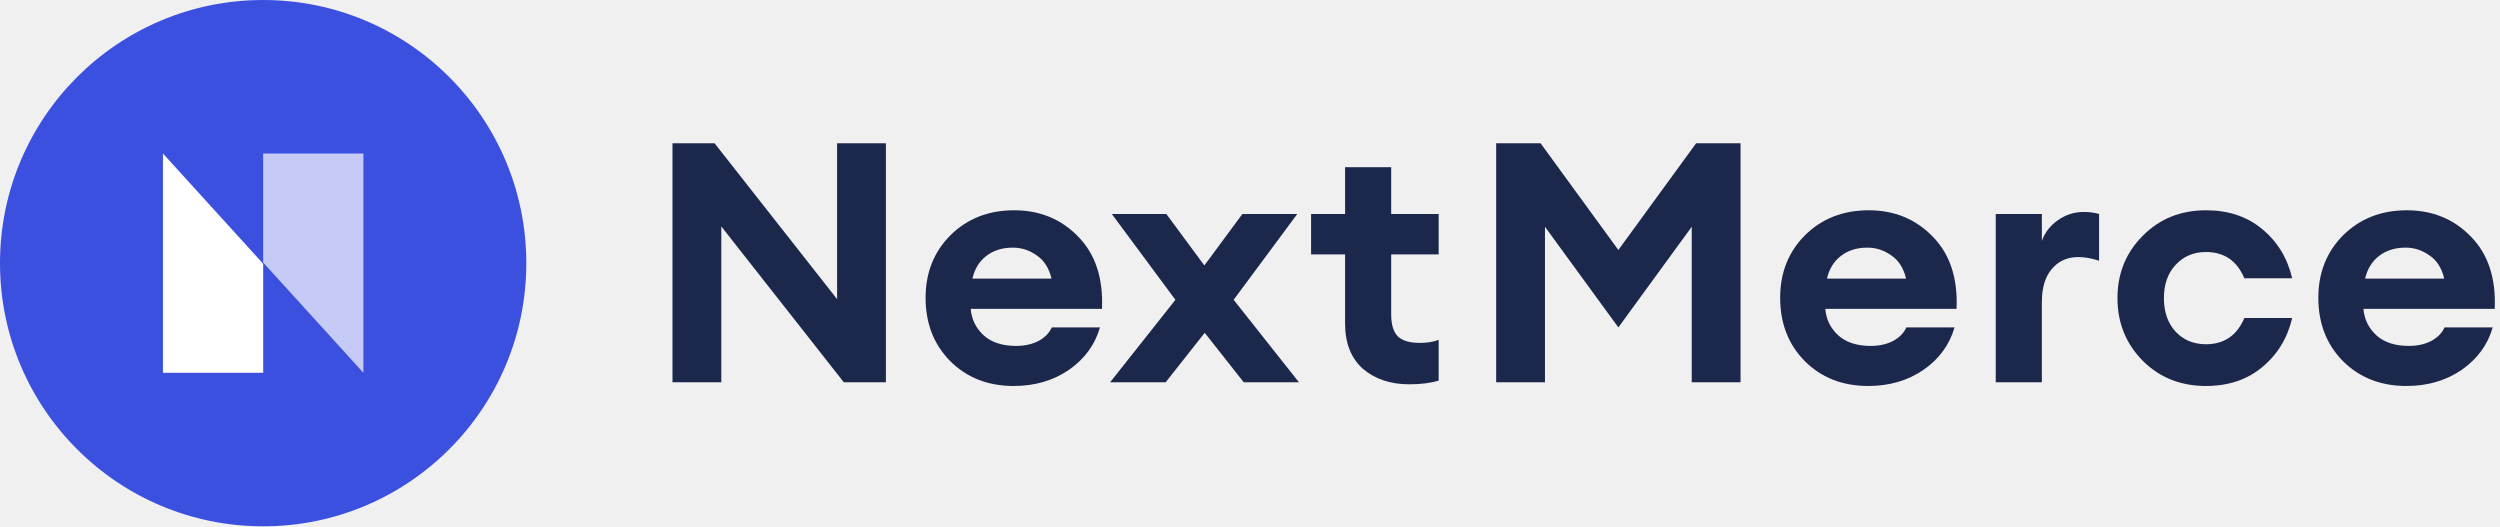
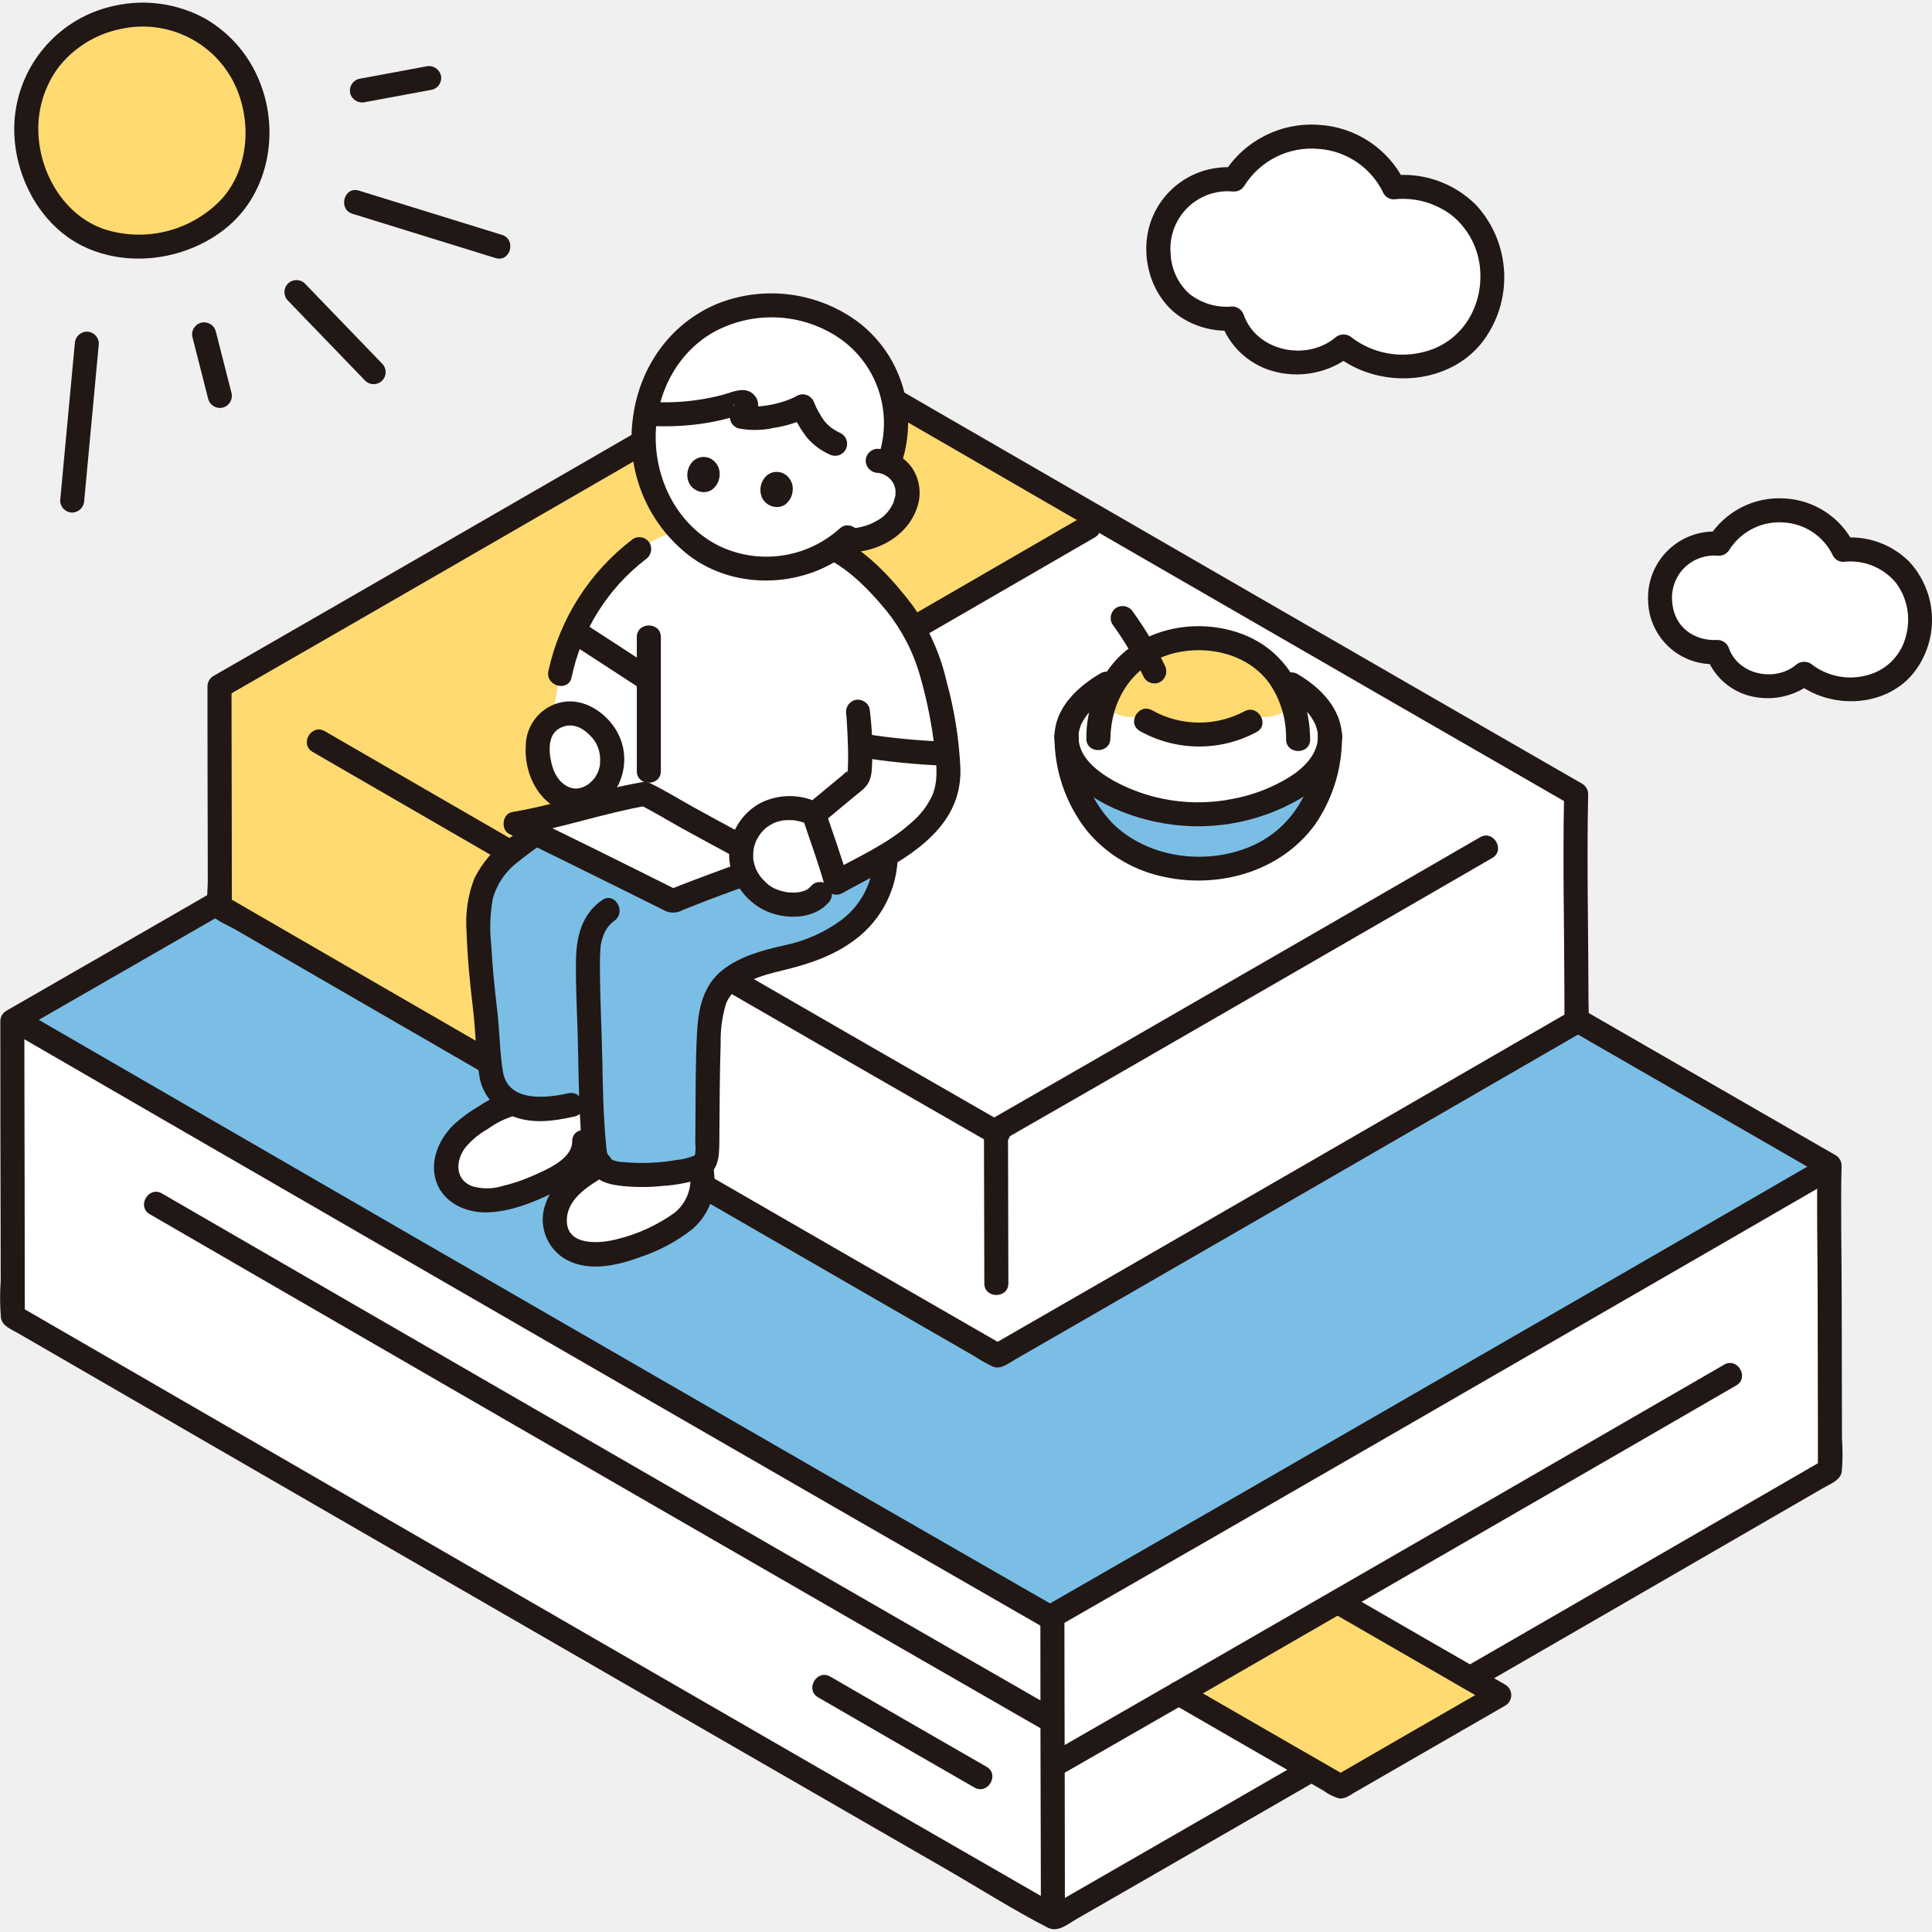
- <svg xmlns="http://www.w3.org/2000/svg" width="171" height="36" viewBox="0 0 171 36" fill="none">
-   <path d="M60.596 26.148H57.718L49.337 15.488V26.148H45.998V9.801H48.877L57.257 20.461V9.801H60.596V26.148Z" fill="#1C274C" />
-   <path d="M69.343 26.401C67.578 26.401 66.127 25.833 64.992 24.697C63.871 23.561 63.311 22.118 63.311 20.369C63.311 18.649 63.879 17.222 65.015 16.086C66.166 14.95 67.616 14.383 69.366 14.383C71.131 14.383 72.597 14.989 73.764 16.201C74.93 17.399 75.467 19.041 75.375 21.128H66.396C66.457 21.85 66.757 22.456 67.294 22.947C67.831 23.423 68.568 23.661 69.504 23.661C70.072 23.661 70.571 23.553 71.001 23.339C71.446 23.108 71.76 22.794 71.945 22.395H75.237C74.899 23.577 74.193 24.544 73.119 25.296C72.044 26.032 70.786 26.401 69.343 26.401ZM69.274 16.938C68.553 16.938 67.946 17.13 67.455 17.514C66.979 17.882 66.665 18.396 66.511 19.056H71.922C71.753 18.335 71.415 17.805 70.909 17.468C70.418 17.115 69.873 16.938 69.274 16.938Z" fill="#1C274C" />
-   <path d="M85.072 26.148L82.401 22.763L79.731 26.148H75.932L80.398 20.507L76.047 14.636H79.777L82.378 18.158L84.98 14.636H88.733L84.381 20.507L88.848 26.148H85.072Z" fill="#1C274C" />
-   <path d="M96.401 26.286C95.111 26.286 94.052 25.933 93.224 25.227C92.41 24.505 92.003 23.469 92.003 22.118V17.399H89.678V14.636H92.003V11.435H95.157V14.636H98.404V17.399H95.157V21.497C95.157 22.203 95.311 22.709 95.618 23.016C95.925 23.308 96.424 23.454 97.115 23.454C97.606 23.454 98.035 23.385 98.404 23.247V26.032C97.851 26.201 97.183 26.286 96.401 26.286Z" fill="#1C274C" />
-   <path d="M102.338 9.801H105.377L110.695 17.099L116.014 9.801H119.053V26.148H115.714V15.511L110.695 22.395L105.676 15.511V26.148H102.338V9.801Z" fill="#1C274C" />
-   <path d="M127.796 26.401C126.03 26.401 124.58 25.833 123.444 24.697C122.324 23.561 121.763 22.118 121.763 20.369C121.763 18.649 122.331 17.222 123.467 16.086C124.618 14.95 126.069 14.383 127.819 14.383C129.584 14.383 131.05 14.989 132.216 16.201C133.383 17.399 133.92 19.041 133.828 21.128H124.849C124.91 21.85 125.209 22.456 125.746 22.947C126.284 23.423 127.02 23.661 127.957 23.661C128.525 23.661 129.023 23.553 129.453 23.339C129.898 23.108 130.213 22.794 130.397 22.395H133.69C133.352 23.577 132.646 24.544 131.571 25.296C130.497 26.032 129.238 26.401 127.796 26.401ZM127.727 16.938C127.005 16.938 126.399 17.13 125.908 17.514C125.432 17.882 125.117 18.396 124.964 19.056H130.374C130.205 18.335 129.868 17.805 129.361 17.468C128.87 17.115 128.325 16.938 127.727 16.938Z" fill="#1C274C" />
-   <path d="M136.509 26.148V14.636H139.663V16.478C139.863 15.91 140.224 15.442 140.745 15.073C141.283 14.69 141.874 14.498 142.518 14.498C142.917 14.498 143.27 14.544 143.577 14.636V17.836C143.071 17.667 142.595 17.583 142.15 17.583C141.398 17.583 140.792 17.859 140.331 18.412C139.886 18.949 139.663 19.693 139.663 20.645V26.148H136.509Z" fill="#1C274C" />
-   <path d="M150.89 26.401C149.156 26.401 147.713 25.825 146.562 24.674C145.411 23.508 144.835 22.08 144.835 20.392C144.835 18.703 145.411 17.283 146.562 16.132C147.713 14.966 149.156 14.383 150.89 14.383C152.425 14.383 153.707 14.812 154.735 15.672C155.779 16.531 156.462 17.652 156.784 19.033H153.515C153.008 17.836 152.133 17.237 150.89 17.237C150.046 17.237 149.355 17.529 148.818 18.112C148.281 18.68 148.012 19.44 148.012 20.392C148.012 21.343 148.281 22.111 148.818 22.694C149.355 23.262 150.046 23.546 150.89 23.546C152.133 23.546 153.008 22.947 153.515 21.75H156.784C156.462 23.131 155.779 24.252 154.735 25.111C153.707 25.971 152.425 26.401 150.89 26.401Z" fill="#1C274C" />
-   <path d="M164.606 26.401C162.841 26.401 161.391 25.833 160.255 24.697C159.134 23.561 158.574 22.118 158.574 20.369C158.574 18.649 159.142 17.222 160.278 16.086C161.429 14.95 162.88 14.383 164.629 14.383C166.394 14.383 167.86 14.989 169.027 16.201C170.193 17.399 170.731 19.041 170.638 21.128H161.659C161.721 21.85 162.02 22.456 162.557 22.947C163.094 23.423 163.831 23.661 164.767 23.661C165.335 23.661 165.834 23.553 166.264 23.339C166.709 23.108 167.024 22.794 167.208 22.395H170.5C170.163 23.577 169.457 24.544 168.382 25.296C167.308 26.032 166.049 26.401 164.606 26.401ZM164.537 16.938C163.816 16.938 163.21 17.13 162.718 17.514C162.243 17.882 161.928 18.396 161.774 19.056H167.185C167.016 18.335 166.678 17.805 166.172 17.468C165.681 17.115 165.136 16.938 164.537 16.938Z" fill="#1C274C" />
-   <circle cx="18" cy="18" r="18" fill="#3C50E0" />
-   <path d="M11.145 10.499L18.002 18.043V25.5H11.145L11.145 10.499Z" fill="white" />
-   <path opacity="0.7" d="M24.857 25.5L18 17.957L18 10.5L24.857 10.5L24.857 25.5Z" fill="white" />
+ <svg xmlns="http://www.w3.org/2000/svg" width="800px" height="800px" viewBox="0 -0.46 321.395 321.395">
+   <defs>
+     <style>.a{fill:#ffffff;}.b{fill:#7abee6;}.c{fill:#211715;}.d{fill:#ffda71;}</style>
+   </defs>
+   <path class="a" d="M304.418,238.9c-.017-11.951-.077-36.41-.077-45.1,0,0,0-.121.006-.356-53.9-31.01-135.061-77.919-171.922-99.254-31.213,18.059-94.031,54.357-130.373,75.234,0,10.138.074,40.174.068,49.085,33.15,19.2,119.957,69.372,173.325,100.058,37.885-21.778,99.829-57.575,128.978-74.447v-.459C304.423,242.493,304.421,240.865,304.418,238.9Z" />
+   <path class="b" d="M131.706,94.6C100.37,112.73,38.567,148.441,2.445,169.193c27.372,15.853,126.347,73.071,172.227,99.385,33.5-19.2,106.859-61.578,129.669-74.783,0,0,0-.121.006-.356-53.9-31.01-135.061-77.919-171.922-99.254Z" />
+   <path class="c" d="M306.418,238.9q-.017-12.1-.046-24.2c-.014-7.08-.18-14.18-.025-21.259a2,2,0,0,0-.99-1.727q-35.7-20.539-71.365-41.138-35.376-20.419-70.736-40.866-14.913-8.622-29.822-17.25a2.022,2.022,0,0,0-2.019,0q-23.761,13.748-47.534,27.477-27.843,16.083-55.7,32.141-13.564,7.815-27.137,15.616a2.011,2.011,0,0,0-.99,1.727q0,17.325.052,34.651.008,4.278.013,8.555a38.656,38.656,0,0,0,.039,6.145c.23,1.362,1.723,1.905,2.8,2.531L5.7,222.886l6.032,3.491Q26.9,235.157,42.08,243.929q18.662,10.79,37.328,21.569,19.842,11.46,39.687,22.909,19.078,11.006,38.164,22c5.65,3.254,11.22,6.807,17.015,9.792,1.709.88,3.314-.559,4.778-1.4l4.2-2.413q4.42-2.544,8.84-5.089,19.689-11.337,39.363-22.7,19.755-11.4,39.5-22.815,16.167-9.344,32.33-18.7c1.141-.661,2.865-1.267,3.1-2.705a34.234,34.234,0,0,0,.031-5.482c0-2.574-4-2.579-4,0q0,2.607,0,5.216l.99-1.727q-22.851,13.227-45.715,26.433-27.7,16-55.409,31.978-13.923,8.025-27.854,16.036h2.019q-36.443-20.954-72.843-41.982Q67.646,254.093,31.7,233.3,17.411,225.044,3.13,216.777l.99,1.727c.008-13.314-.041-26.628-.06-39.942q-.007-4.572-.008-9.143l-.991,1.727q25.616-14.715,51.2-29.489Q81.6,125.88,108.934,110.08q12.252-7.083,24.5-14.168h-2.019q29.592,17.127,59.2,34.23,37.073,21.42,74.163,42.811,19.275,11.115,38.561,22.213l-.991-1.727c-.155,7.079.011,14.179.025,21.259q.024,12.1.046,24.2C302.422,241.472,306.422,241.477,306.418,238.9Z" />
+   <path class="c" d="M173.07,268.444q0,20.736.072,41.472.007,4.194.01,8.389c0,2.574,4,2.578,4,0,0-13.5-.05-27-.072-40.5q-.008-4.683-.01-9.366c0-2.574-4-2.578-4,0Z" />
+   <path class="c" d="M3.431,172.066q12.11,7.017,24.226,14.023,17.038,9.855,34.083,19.7,19.348,11.179,38.7,22.349,19.039,10.988,38.085,21.96,16.109,9.279,32.23,18.536l3.306,1.9c2.236,1.283,4.254-2.172,2.018-3.454q-15.582-8.934-31.146-17.9-18.829-10.842-37.647-21.7-19.458-11.228-38.91-22.465Q50.91,194.914,33.444,184.815q-12.863-7.44-25.721-14.886L5.45,168.612c-2.232-1.293-4.248,2.163-2.019,3.454Z" />
+   <path class="c" d="M175.093,283.567q-13.441-7.707-26.865-15.444-16.377-9.43-32.745-18.877Q98.6,239.505,81.724,229.755q-15.236-8.8-30.468-17.609-11.166-6.457-22.331-12.92-.992-.576-1.985-1.15c-2.232-1.293-4.248,2.162-2.019,3.454Q35.43,207.617,45.944,213.7q14.86,8.6,29.723,17.181,16.79,9.7,33.584,19.393,16.566,9.559,33.138,19.108,13.9,8.01,27.822,16l2.863,1.642c2.237,1.282,4.254-2.172,2.019-3.454Z" />
+   <path class="c" d="M164.115,293.447q-13.019-7.465-26-15c-2.232-1.293-4.248,2.162-2.019,3.453q12.987,7.522,26,15c2.237,1.283,4.254-2.172,2.019-3.454Z" />
+   <path class="d" d="M249.423,281.526c-4.618,2.652-19.594,11.3-26.406,15.225-6.573-3.775-18.231-10.493-26.936-15.517,8.226-4.732,17.274-9.942,26.426-15.225C231.441,271.167,243.172,277.938,249.423,281.526Z" />
+   <path class="c" d="M196.081,283.234h.01l-1.009-.273q12.546,7.255,25.113,14.476a8.03,8.03,0,0,0,2.556,1.278c1,.135,1.928-.612,2.756-1.09l4.73-2.726,10.752-6.2q4.72-2.724,9.443-5.442a2.019,2.019,0,0,0,0-3.454q-13.471-7.734-26.915-15.517c-2.234-1.29-4.25,2.166-2.019,3.454q13.452,7.767,26.915,15.517V279.8q-13.215,7.59-26.4,15.225h2.018q-6.6-3.792-13.2-7.6-3.7-2.13-7.4-4.264l-3.672-2.121c-1.027-.593-2.463-1.809-3.677-1.809-2.574,0-2.578,4,0,4Z" />
+   <path class="c" d="M286.81,226.561q-18.458,10.689-36.931,21.348-24.841,14.343-49.7,28.659-12.856,7.4-25.721,14.785c-2.234,1.279-.221,4.736,2.019,3.454q23.758-13.6,47.456-27.312,23.481-13.537,46.948-27.1,8.974-5.187,17.947-10.381c2.227-1.29.215-4.748-2.019-3.454Z" />
+   <path class="c" d="M175.9,270.179q26.069-14.941,52.086-29.973,28.068-16.185,56.119-32.4,10.623-6.139,21.243-12.285c2.227-1.289.215-4.747-2.019-3.454Q281.169,204.9,258.989,217.7q-29.14,16.827-58.3,33.622-13.4,7.713-26.807,15.406c-2.233,1.28-.221,4.737,2.019,3.454Z" />
+   <path class="a" d="M262.249,165.587c-.013-8.922-.058-27.181-.058-33.672,0,0,0-.09.005-.266-40.238-23.15-100.831-58.17-128.349-74.1-23.3,13.482-70.2,40.58-97.331,56.166,0,7.568.056,29.992.051,36.644,24.749,14.33,89.555,51.791,129.4,74.7,28.284-16.259,74.528-42.984,96.289-55.579v-.343C262.252,168.27,262.251,167.055,262.249,165.587Z" />
+   <path class="d" d="M132.1,58.561c-23.831,13.786-69.115,39.95-95.585,55.156,0,7.568.056,29.992.051,36.644,10.763,6.233,29.1,16.839,49.67,28.722-.015-9.132-.054-29.307-.058-36.983,41.833-24.166,77.077-44.545,96.955-56.052-19.693-11.377-37.516-21.684-49.287-28.5Z" />
+   <path class="c" d="M264.249,165.587c-.017-11.3-.3-22.637-.053-33.938a2,2,0,0,0-.991-1.727q-26.644-15.33-53.265-30.7-26.406-15.242-52.8-30.5Q146,62.271,134.856,55.824a2.022,2.022,0,0,0-2.019,0Q115.073,66.1,97.3,76.367,76.566,88.343,55.822,100.3q-10.155,5.851-20.315,11.691a2.012,2.012,0,0,0-.991,1.727q0,13.087.04,26.174.006,3.168.009,6.336c0,1.423-.307,3.282.074,4.666.407,1.478,3.19,2.51,4.45,3.24l4.6,2.664q25.283,14.63,50.579,29.237,29.014,16.757,58.045,33.482l6.622,3.812,3.049,1.754a24.646,24.646,0,0,0,3.205,1.806c1.32.511,2.554-.546,3.655-1.179l3.327-1.913,6.727-3.873q14.649-8.436,29.29-16.889,26.814-15.475,53.612-30.982c1.092-.632,2.346-1.125,2.448-2.57.091-1.285,0-2.608,0-3.9,0-2.573-4-2.578-4,0q0,1.947,0,3.9l.991-1.727q-17.022,9.852-34.054,19.689-20.719,11.972-41.45,23.923-10.391,5.988-20.785,11.967h2.019q-27.173-15.625-54.314-31.3Q85.84,176.551,59.035,161.05,48.3,154.845,37.577,148.634l.99,1.727c.006-9.911-.03-19.822-.045-29.734q0-3.454-.006-6.91l-.99,1.727q19.149-11,38.273-22.046Q96.161,81.65,116.512,69.885q9.174-5.3,18.344-10.607h-2.019q22.086,12.783,44.184,25.548,27.671,15.989,55.355,31.954,14.4,8.3,28.81,16.6l-.99-1.727c-.248,11.3.036,22.635.053,33.938C260.253,168.161,264.253,168.166,264.249,165.587Z" />
+   <path class="c" d="M163.684,187.644c0,8.464.06,16.927.061,25.391,0,2.573,4,2.578,4,0,0-8.464-.06-16.927-.061-25.391,0-2.573-4-2.578-4,0Z" />
+   <path class="c" d="M167.078,186.408q-22.767-13.054-45.486-26.189Q97.081,146.077,72.583,131.91q-9.279-5.365-18.555-10.737c-2.231-1.292-4.248,2.163-2.019,3.454q19.355,11.211,38.723,22.394,25.449,14.7,50.913,29.378,11.7,6.741,23.414,13.463c2.237,1.283,4.254-2.172,2.019-3.454Z" />
+   <path class="c" d="M166.56,189.377q16.453-9.429,32.875-18.917,17.652-10.181,35.295-20.377,6.756-3.9,13.509-7.813c2.228-1.289.216-4.747-2.018-3.453q-13.989,8.1-27.988,16.176-18.321,10.579-36.655,21.14-8.516,4.9-17.037,9.79c-2.233,1.28-.22,4.738,2.019,3.454Z" />
+   <path class="c" d="M87.3,143.76q21.956-12.682,43.907-25.371,17.827-10.3,35.652-20.615,7.624-4.41,15.247-8.823c2.227-1.289.216-4.747-2.019-3.454q-14.742,8.535-29.49,17.061-19.836,11.47-39.675,22.934Q98.1,132.9,85.285,140.306c-2.229,1.288-.217,4.745,2.018,3.454Z" />
+   <path class="c" d="M84.174,142.082c.013,11.343.061,22.686.062,34.029,0,2.574,4,2.578,4,0,0-11.343-.049-22.686-.062-34.029,0-2.573-4-2.578-4,0Z" />
+   <path class="b" d="M147.3,142.758a15.793,15.793,0,0,1-1.6,6.165c-1.986,3.9-5.818,6.569-9.853,8.269s-4.613,1.258-8.788,2.576c-3.255,1.027-6.663,2.506-8.058,5.8a19.245,19.245,0,0,0-1.031,5.231c-.3,6.748-.246,13.767-.33,20.711a2.279,2.279,0,0,1-1.57,2.19,32.139,32.139,0,0,1-14.655.781,2.925,2.925,0,0,1-1.3-.873,3.959,3.959,0,0,1-1.1-1.831c-.376-3.152-.557-6.188-.664-9.228-3.493.776-7.485,2.116-11.2,1.209-2.583-.63-5-2.6-5.4-5.229l-.328-2.171c-.577-10.62-1.153-9.283-1.73-19.9-.194-3.573-.35-7.341,1.282-10.526a17.826,17.826,0,0,1,5.664-5.909,69.03,69.03,0,0,1,14.464-8.107S140.619,141.394,147.3,142.758Z" />
+   <path class="a" d="M139.221,146.317c2.3-1.288,5.263-2.738,8.123-4.452,4.746-2.84,9.258-6.429,10.191-11.246a20.126,20.126,0,0,0-.03-6.288c-.913-7.372-2.657-16.782-7.251-22.847-2.8-3.711-7.22-8.5-11.53-10.708,0,0-7.477-3.62-14.741-4.094-11.662-.76-17.63,4.211-17.63,4.211a35.256,35.256,0,0,0-13.2,20.8l-2.036,11.716-.735,4.229Z" />
+   <path class="a" d="M92.472,204.028a7.359,7.359,0,0,1,1.429-6.02,18.158,18.158,0,0,1,5.436-4.375c2.1,1.644,10.632,1.962,16.738.07a2.155,2.155,0,0,0,.583-.281c.075.712.123,1.153.123,1.153.635,5.8-2.878,8.132-5.108,9.459a33.619,33.619,0,0,1-8.5,3.578,13.9,13.9,0,0,1-5.547.544A6.453,6.453,0,0,1,93,205.306,4.975,4.975,0,0,1,92.472,204.028Z" />
+   <path class="a" d="M74.609,191.461a8.013,8.013,0,0,1,1.143-2.133,19.283,19.283,0,0,1,5.892-4.614,9.923,9.923,0,0,1,3.808-1.581,8.118,8.118,0,0,0,1.708.628c3.715.907,7.706-.432,11.2-1.208.075,2.19.191,4.379.39,6.61l-1.569.259c.117,2.5-2.1,4.451-4.251,5.73a32.523,32.523,0,0,1-8.219,3.459,13.348,13.348,0,0,1-5.363.52,6.2,6.2,0,0,1-4.469-2.752A5.834,5.834,0,0,1,74.609,191.461Z" />
+   <path class="c" d="M114.781,194.575a7.173,7.173,0,0,1-2.6,6.744,27.787,27.787,0,0,1-9.546,4.365c-2.774.734-8.287,1.217-8.341-3.036-.048-3.8,3.874-6,6.706-7.677,2.215-1.308.2-4.767-2.019-3.453-3.347,1.978-6.708,4.194-8.125,8a7.646,7.646,0,0,0,3.415,9.613c3.843,2.013,8.374.934,12.235-.467a28.608,28.608,0,0,0,8.717-4.684,10.7,10.7,0,0,0,3.557-9.4,2.054,2.054,0,0,0-2-2,2.014,2.014,0,0,0-2,2Z" />
+   <path class="c" d="M84.654,181.242a16.03,16.03,0,0,0-4.947,2.3,23.828,23.828,0,0,0-4.18,3.047c-2.462,2.346-4.081,6.009-2.991,9.4,1.152,3.586,4.914,5.327,8.474,5.234,3.839-.1,7.774-1.632,11.153-3.361,3.325-1.7,7.049-4.282,7.021-8.44-.017-2.573-4.017-2.578-4,0,.02,2.939-4.316,4.71-6.5,5.691a29.355,29.355,0,0,1-4.9,1.674,8.873,8.873,0,0,1-5.219.092c-2.89-1.084-2.818-4.228-1.172-6.419a13.333,13.333,0,0,1,3.723-3.089,14.635,14.635,0,0,1,4.607-2.272c2.521-.513,1.454-4.37-1.063-3.857Z" />
+   <path class="c" d="M100.579,129.989a70.434,70.434,0,0,0-15.936,9.055A17.465,17.465,0,0,0,78.9,145.7a20.213,20.213,0,0,0-1.288,8.816c.145,4.315.56,8.6,1.078,12.882.468,3.871.445,7.814,1.14,11.65a8.57,8.57,0,0,0,5.238,6.095c3.36,1.444,7.061.907,10.516.126,2.51-.567,1.448-4.425-1.063-3.857-3.733.844-10.033,1.5-10.863-3.615-.547-3.376-.543-6.857-.955-10.287-.432-3.6-.786-7.185-.987-10.8a26.637,26.637,0,0,1,.258-7.65,11.423,11.423,0,0,1,4.123-6.085,59.884,59.884,0,0,1,15.547-9.123,2.067,2.067,0,0,0,1.4-2.461,2.012,2.012,0,0,0-2.46-1.4Z" />
+   <path class="c" d="M100.164,149.275c-3.427,2.382-4.287,6.117-4.349,10.043-.063,3.982.149,7.963.273,11.942.163,5.22.14,10.447.49,15.659.162,2.415-.015,5.366,1.518,7.367,1.471,1.92,3.274,2.323,5.555,2.563a32.691,32.691,0,0,0,6.583-.023,25.468,25.468,0,0,0,6.682-1.313c2.61-1.017,2.724-3.519,2.748-5.939.026-2.75.036-5.5.063-8.248.026-2.719.067-5.439.157-8.157a21.132,21.132,0,0,1,.869-6.581c1.335-3.616,6.074-4.806,9.41-5.611,4.326-1.044,8.49-2.4,12.092-5.128a17.661,17.661,0,0,0,7.089-13.984c.1-2.575-3.9-2.57-4,0a13.521,13.521,0,0,1-5.209,10.6,24.277,24.277,0,0,1-9.661,4.338c-3.565.792-7.351,1.8-10.27,4.1-3.241,2.55-4.041,6.447-4.248,10.373-.263,4.957-.232,9.935-.266,14.9q-.012,1.821-.029,3.641a6.473,6.473,0,0,1-.019,1.7c-.113.321-.066.2-.277.316a10.29,10.29,0,0,1-2.864.679,29.023,29.023,0,0,1-3.068.386,32,32,0,0,1-5.782-.046,4.833,4.833,0,0,1-1.833-.38c-.931-.554-.906-1.627-1-2.559-.458-4.709-.531-9.44-.625-14.167-.09-4.49-.319-8.977-.379-13.468-.022-1.691-.05-3.4.08-5.083.011-.14.022-.28.036-.42.041-.4-.026.122.011-.066a9.215,9.215,0,0,1,.433-1.563,5.21,5.21,0,0,1,1.805-2.414c2.1-1.46.1-4.929-2.019-3.454Z" />
+   <path class="c" d="M105.344,89.166a37.579,37.579,0,0,0-14.117,21.991c-.535,2.511,3.32,3.584,3.857,1.063a33.437,33.437,0,0,1,12.279-19.6,2.065,2.065,0,0,0,.717-2.736,2.013,2.013,0,0,0-2.736-.718Z" />
+   <path class="a" d="M93.073,131.912c-2.224-1.387-3.149-3.73-3.512-6.217-.407-2.788.07-6.337,4.127-7.351a5.776,5.776,0,0,1,4.225.789,7.917,7.917,0,0,1,3.891,7.682c-.274,3.306-3.391,6.336-6.673,5.857A5.3,5.3,0,0,1,93.073,131.912Z" />
+   <path class="c" d="M94.082,130.185a4.789,4.789,0,0,1-1.2-1.091c.179.224-.08-.121-.118-.176q-.142-.216-.27-.439c-.068-.12-.133-.241-.195-.364,0,0-.247-.563-.135-.281a10.884,10.884,0,0,1-.527-1.825c-.036-.175-.068-.35-.1-.527-.023-.136-.076-.619-.018-.083-.027-.253-.053-.5-.066-.759a11.088,11.088,0,0,1,.031-1.4c.028-.374,0,0-.01.067.026-.127.046-.256.075-.383.062-.281.152-.548.241-.821-.145.45.086-.167.161-.3s.481-.637.185-.309a7.33,7.33,0,0,1,.518-.525c.232-.209-.39.224.072-.053.155-.092.3-.193.464-.278.111-.06.224-.118.339-.167-.287.124.028,0,.076-.019a8.126,8.126,0,0,1,.907-.24c-.447.076.185.012.35.015s.33.012.494.03c.141.014.135.014-.017,0,.106.018.211.041.314.067a4.093,4.093,0,0,1,1.6.774c.023.016.3.226.1.065.108.083.212.173.315.262a8.939,8.939,0,0,1,.78.765,5.348,5.348,0,0,1,1.266,2.531c-.007-.033.112.588.068.309s.034.362.031.326a8.924,8.924,0,0,1,.019.925c0,.178-.014.355-.029.532.007-.087.073-.34-.01.072a8.048,8.048,0,0,1-.268.979c-.2.6.086-.15-.078.179-.09.184-.187.363-.292.539a2.539,2.539,0,0,1-.474.661,6.713,6.713,0,0,1-.729.7c.216-.177-.041.027-.077.05-.168.108-.334.218-.51.314a3.428,3.428,0,0,1-1.436.41,3.112,3.112,0,0,1-1.848-.536,2,2,0,0,0-2.019,3.454c3.7,2.2,8,.706,10.326-2.693a9.511,9.511,0,0,0-.039-10.192c-1.981-3.046-5.7-5.311-9.4-4.283a7.482,7.482,0,0,0-5.485,7.081c-.247,3.835,1.314,7.961,4.6,10.087a2,2,0,1,0,2.019-3.454Z" />
+   <path class="c" d="M105.936,105.522v22.294c0,2.574,4,2.578,4,0V105.522c0-2.573-4-2.578-4,0Z" />
+   <path class="a" d="M107.241,131.608c-6.151,1.042-12.429,3.442-21.5,4.947,5.591,2.695,16.106,7.872,26.161,12.9,8.737-3.557,11.224-4.177,16.692-6.274C119.446,138.462,107.259,131.6,107.241,131.608Z" />
+   <path class="c" d="M106.71,129.679c-7.252,1.256-14.23,3.722-21.5,4.948-1.664.28-1.971,2.935-.477,3.655,5.911,2.852,11.8,5.759,17.674,8.676q2.647,1.313,5.291,2.631c.924.461,1.843.932,2.771,1.384a3.16,3.16,0,0,0,3.079-.037q4.138-1.668,8.332-3.189c2.418-.87,4.845-1.716,7.246-2.634,1.479-.566,2.138-2.8.478-3.656-4.738-2.449-9.427-4.991-14.1-7.56-2.408-1.324-4.776-2.823-7.252-4.016-2.309-1.113-4.34,2.335-2.019,3.454,2.476,1.193,4.844,2.692,7.253,4.016,4.673,2.569,9.362,5.111,14.1,7.56l.478-3.655c-5.555,2.124-11.178,4.033-16.691,6.274l1.541.2c-8.7-4.35-17.4-8.678-26.161-12.9l-.478,3.656c7.27-1.226,14.247-3.691,21.5-4.948a2.016,2.016,0,0,0,1.4-2.46A2.046,2.046,0,0,0,106.71,129.679Z" />
+   <path class="a" d="M123.346,140.87c.59-4.779,5.592-8.765,12.015-6,.97,2.982,2.655,7.49,3.691,11.258-1.412,1.142-2.633,2.134-2.633,2.134-2.066,2.494-6.63,2.045-9.112.535A8.247,8.247,0,0,1,123.346,140.87Z" />
+   <path class="c" d="M134.669,132.487a10.875,10.875,0,0,0-8.109.606,9.931,9.931,0,0,0-4.665,5.356c-1.98,5.2,1.152,11.056,6.246,12.922,3.117,1.141,7.38.975,9.692-1.7a2.05,2.05,0,0,0,0-2.829,2.018,2.018,0,0,0-2.828,0c-.1.111-.2.212-.3.321-.066.074-.369.316-.058.08a5.244,5.244,0,0,1-.665.405c-.1.053-.449.166-.085.043-.113.038-.223.078-.337.112a6.626,6.626,0,0,1-.88.2c.4-.063,0,0-.107,0-.155.006-.309.019-.464.021-.281.005-.56-.014-.84-.026-.1,0-.51-.051-.12,0-.123-.016-.246-.038-.368-.061a9.5,9.5,0,0,1-.984-.233c-.257-.075-.509-.164-.76-.256.386.142-.264-.128-.372-.186a6.581,6.581,0,0,1-.663-.416c-.487-.338.161.14-.106-.082-.138-.114-.274-.23-.406-.35q-.288-.263-.555-.546c-.076-.082-.151-.165-.225-.25,0,0-.343-.419-.156-.179s-.129-.184-.131-.187c-.06-.087-.119-.175-.175-.264a7.953,7.953,0,0,1-.419-.741c-.056-.112-.109-.227-.161-.342.027.061.144.4.032.063-.076-.233-.16-.461-.224-.7-.05-.187-.09-.375-.129-.564-.007-.036-.075-.5-.031-.157.043.331-.01-.163-.014-.228a10.558,10.558,0,0,1,.027-1.331c-.026.449-.011.068.033-.155a8.044,8.044,0,0,1,.2-.805c.055-.176.124-.346.182-.521.14-.425-.164.268-.012.033.06-.094.1-.211.151-.311q.142-.276.306-.541c.071-.115.549-.764.2-.332a8.389,8.389,0,0,1,.849-.919c.076-.069.556-.463.334-.294-.261.2.115-.077.139-.093.119-.077.236-.157.358-.23.2-.124.414-.239.628-.343.025-.012.46-.2.158-.077-.285.118.182-.063.24-.082a7.626,7.626,0,0,1,.788-.226c.176-.041.871-.13.375-.084a12.728,12.728,0,0,1,1.779-.018c.086,0,.392.047-.023-.011.174.024.347.055.519.089.359.071.712.165,1.063.27a2,2,0,1,0,1.063-3.857Z" />
+   <path class="c" d="M140.793,118.459c-.076-.534-.03-.233,0,.079.022.262.043.523.062.785.053.749.093,1.5.128,2.249.075,1.641.13,3.289.091,4.932-.007.321-.017.643-.039.964-.012.187-.024.9-.022.364,0,.529-.181,0,.074-.043-.281.052-.819.627-1.112.863-2.011,1.624-3.965,3.316-5.98,4.934a1.945,1.945,0,0,0-.514,1.946c1.249,3.789,2.662,7.525,3.716,11.376a2.023,2.023,0,0,0,2.938,1.2c8.293-4.639,19.882-9.366,19.636-20.62a65.372,65.372,0,0,0-2.318-14.635,35.353,35.353,0,0,0-5.68-12.653c-3.28-4.3-7.191-8.592-12.034-11.146-2.276-1.2-4.3,2.251-2.019,3.454,3.864,2.038,7.016,5.321,9.762,8.665a30.465,30.465,0,0,1,5.578,10.824,74.983,74.983,0,0,1,2.479,12.581c.286,2.381.512,4.948-.422,7.222a13.139,13.139,0,0,1-3.494,4.572c-3.931,3.564-8.923,5.718-13.507,8.282l2.938,1.2c-1.054-3.852-2.467-7.588-3.716-11.377l-.515,1.946c2.155-1.73,4.238-3.549,6.4-5.27,1.5-1.191,1.765-2.354,1.838-4.189a53.6,53.6,0,0,0-.406-9.56,2.013,2.013,0,0,0-2.46-1.4,2.054,2.054,0,0,0-1.4,2.461Z" />
+   <path class="a" d="M107.092,71.362A23.034,23.034,0,0,0,112.577,87.4,19.877,19.877,0,0,0,140.5,89.425a11.488,11.488,0,0,0,7.635-2.39,7.284,7.284,0,0,0,2.771-6.5,5.294,5.294,0,0,0-3.085-3.895,18.98,18.98,0,0,0-6.568-22.174c-8.9-6.321-21.474-5.451-28.785,2.866A22.461,22.461,0,0,0,107.092,71.362Z" />
+   <path class="a" d="M109.989,60.831a22.736,22.736,0,0,0-2.6,7.5,38.071,38.071,0,0,0,15.638-1.885,1.087,1.087,0,0,1,.861.074c.631.355-.131,1.733-.487,2.363,2.24.631,7.725-.4,10.149-1.732,1.348,3.276,2.723,4.983,5.365,6.22L146.01,76.2a5.059,5.059,0,0,1,1.813.445,18.994,18.994,0,0,0-6.574-22.177c-8.9-6.321-21.474-5.451-28.785,2.866A20.56,20.56,0,0,0,109.989,60.831Z" />
+   <path class="c" d="M150.058,76.325a21.143,21.143,0,0,0-7.006-22.991,24.253,24.253,0,0,0-23.614-3.308c-8.2,3.365-13.342,11.021-14.234,19.729a24.632,24.632,0,0,0,10.012,22.638c8.186,5.716,20.023,4.71,27.263-2.075,1.883-1.764-.95-4.588-2.828-2.828a18.21,18.21,0,0,1-20.042,2.862c-6.732-3.362-10.491-10.586-10.532-17.961-.039-7.089,3.334-13.988,9.583-17.57a20.1,20.1,0,0,1,19.62.129A17.181,17.181,0,0,1,146.2,75.261c-.792,2.456,3.069,3.508,3.857,1.064Z" />
+   <path class="c" d="M146.01,78.2c.471.033-.219-.087.2.022.178.047.358.084.534.141.1.033.51.228.207.073.165.084.329.17.486.267.072.045.464.329.2.117a5.192,5.192,0,0,1,.412.373,4.848,4.848,0,0,1,.372.413c-.234-.3.072.134.113.2a4.82,4.82,0,0,1,.261.492c-.16-.356.034.139.057.22a4.123,4.123,0,0,1,.123.55c-.057-.395-.006.159,0,.242,0,.2-.009.39-.02.585-.024.447.068-.152-.042.247-.089.326-.263.956-.321,1.091a6.862,6.862,0,0,1-1.064,1.637,5.874,5.874,0,0,1-1.734,1.338,7.976,7.976,0,0,1-2.148.885,11.555,11.555,0,0,1-1.275.283q-.213.033,0,0c-.106.012-.212.023-.318.031-.245.021-.489.032-.735.038a2,2,0,0,0,0,4c4.771-.117,9.592-2.7,11.213-7.38a7.458,7.458,0,0,0-.689-6.514A7.567,7.567,0,0,0,146.01,74.2a2.01,2.01,0,0,0-2,2,2.049,2.049,0,0,0,2,2Z" />
+   <path class="c" d="M119.708,78.637a3.162,3.162,0,0,1-1.29,2.382,2.459,2.459,0,0,1-1.811.343,2.76,2.76,0,0,1-1.993-1.5,3.228,3.228,0,0,1,.8-3.714,2.555,2.555,0,0,1,3.474.191A2.845,2.845,0,0,1,119.708,78.637Z" />
+   <path class="c" d="M131.867,81.121a3.172,3.172,0,0,1-1.29,2.382,2.464,2.464,0,0,1-1.812.342,2.756,2.756,0,0,1-1.992-1.5,3.228,3.228,0,0,1,.8-3.714,2.554,2.554,0,0,1,3.473.191A2.85,2.85,0,0,1,131.867,81.121Z" />
+   <path class="c" d="M131.625,67.684a17.412,17.412,0,0,0,2.686,4.728,10.642,10.642,0,0,0,3.6,2.688,2.156,2.156,0,0,0,1.541.2,2,2,0,0,0,.478-3.655,10.46,10.46,0,0,1-1.915-1.148l.4.313a8.786,8.786,0,0,1-1.543-1.558l.312.4a15.01,15.01,0,0,1-1.787-3.229l.2.478c-.04-.095-.08-.19-.119-.285a2.2,2.2,0,0,0-.919-1.195,2,2,0,0,0-2.737.717,1.929,1.929,0,0,0-.2,1.541Z" />
+   <path class="c" d="M132.544,65.426c-2.283,1.2-6.187,2.135-8.608,1.53l1.195,2.938c.77-1.376,1.61-3.289.324-4.65-1.486-1.572-3.6-.465-5.3,0a37.754,37.754,0,0,1-12.112,1.136c-2.572-.142-2.564,3.858,0,4a43.455,43.455,0,0,0,8.119-.279c1.268-.168,2.527-.384,3.773-.675q.969-.227,1.923-.505.535-.156,1.064-.329c.142-.045.284-.092.425-.141q.42-.145.01,0l-.882-.514.149.135-.514-.883c-.2-.478.174-.436-.053-.035-.134.236-.249.484-.382.721a2.022,2.022,0,0,0,1.195,2.938,14.522,14.522,0,0,0,5.9-.1,19.353,19.353,0,0,0,5.794-1.833c2.278-1.2.259-4.655-2.019-3.454Z" />
+   <path class="c" d="M142.875,125.491A118.442,118.442,0,0,0,156.9,126.9a2,2,0,0,0,0-4,110.619,110.619,0,0,1-12.963-1.262,2.063,2.063,0,0,0-2.46,1.4,2.016,2.016,0,0,0,1.4,2.46Z" />
+   <path class="c" d="M94.579,106.311l11.58,7.527a2.014,2.014,0,0,0,2.736-.717,2.045,2.045,0,0,0-.717-2.737L96.6,102.857a2.016,2.016,0,0,0-2.737.717,2.046,2.046,0,0,0,.718,2.737Z" />
+   <path class="a" d="M204.272,29.351c.348,0,.686.023,1.023.05a15.282,15.282,0,0,1,26.589,1.3c.487-.044.982-.072,1.488-.072A14.59,14.59,0,0,1,248.25,45.42c0,8.921-6.211,15.064-14.879,15.064a15.035,15.035,0,0,1-9.871-3.339,11.646,11.646,0,0,1-7.662,2.668c-5.374,0-9.306-2.849-10.845-7.29-.24.013-.476.033-.721.033-7,0-11.566-4.821-11.566-11.71A11.332,11.332,0,0,1,204.272,29.351Z" />
+   <path class="a" d="M285.161,89.948c.271,0,.534.018.8.039A11.9,11.9,0,0,1,306.665,91c.38-.034.765-.056,1.159-.056a11.363,11.363,0,0,1,11.588,11.517c0,6.948-4.838,11.732-11.589,11.732a11.71,11.71,0,0,1-7.687-2.6,9.071,9.071,0,0,1-5.968,2.078c-4.185,0-7.247-2.22-8.446-5.678-.187.01-.371.025-.562.025-5.449,0-9.007-3.754-9.007-9.12A8.825,8.825,0,0,1,285.161,89.948Z" />
+   <path class="d" d="M19.568,2.428a18.8,18.8,0,0,1,22.737,14.61c2.41,11.238-3.756,20.655-14.675,23C16.291,42.465,7.211,36.241,4.817,25.075A18.781,18.781,0,0,1,19.568,2.428Z" />
+   <path class="c" d="M20.1,4.357a16.974,16.974,0,0,1,18.511,8.372c3.325,6.09,3.063,14.46-1.615,19.794A18.9,18.9,0,0,1,17.449,37.7c-6.609-2.2-10.7-9.024-11.05-15.78A17.106,17.106,0,0,1,9.684,10.8,17.513,17.513,0,0,1,20.1,4.357C22.611,3.8,21.548-.061,19.037.5A21.028,21.028,0,0,0,2.469,18.967C1.639,27.346,6,36.608,13.673,40.429c7.783,3.877,17.884,2.286,24.409-3.35,6.608-5.707,8.334-15.481,5.291-23.487A21.169,21.169,0,0,0,34.194,2.667,21.584,21.584,0,0,0,19.037.5C16.517,1.017,17.583,4.874,20.1,4.357Z" />
+   <path class="c" d="M38.5,64.87q-1.306-5.12-2.612-10.24a2,2,0,0,0-3.857,1.063q1.305,5.121,2.612,10.241A2,2,0,0,0,38.5,64.87Z" />
+   <path class="c" d="M12.442,56.709q-1.226,13.047-2.431,26.1a2.015,2.015,0,0,0,2,2,2.043,2.043,0,0,0,2-2q1.215-13.049,2.431-26.1a2.015,2.015,0,0,0-2-2,2.043,2.043,0,0,0-2,2Z" />
+   <path class="c" d="M70.865,10.592,59.679,12.667a2.01,2.01,0,0,0-1.4,2.46,2.052,2.052,0,0,0,2.46,1.4l11.186-2.075a2.011,2.011,0,0,0,1.4-2.461,2.053,2.053,0,0,0-2.46-1.4Z" />
+   <path class="c" d="M83.5,38.612q-11.9-3.678-23.8-7.364c-2.465-.762-3.519,3.1-1.063,3.857q11.9,3.675,23.8,7.364c2.465.762,3.519-3.1,1.063-3.857Z" />
+   <path class="c" d="M63.569,60.033q-6.422-6.656-12.838-13.314A2,2,0,0,0,47.9,49.547Q54.32,56.206,60.74,62.862a2,2,0,0,0,2.829-2.829Z" />
+   <path class="c" d="M204.272,31.351c.343.007.681.025,1.023.05a1.99,1.99,0,0,0,1.727-.991,13.2,13.2,0,0,1,12.372-6.1,12.942,12.942,0,0,1,10.763,7.4,1.943,1.943,0,0,0,1.727.99,13.461,13.461,0,0,1,9.658,2.681,12.831,12.831,0,0,1,4.611,8.279C247,50.193,243.326,56.52,236.8,58.1a13.977,13.977,0,0,1-11.882-2.367,2.076,2.076,0,0,0-2.828,0c-4.811,3.948-13,2.237-15.165-3.739a2.053,2.053,0,0,0-1.928-1.469,9.958,9.958,0,0,1-7.182-2.146,9.5,9.5,0,0,1-3.08-6.667,9.537,9.537,0,0,1,9.541-10.359c2.572-.035,2.579-4.035,0-4a13.533,13.533,0,0,0-12.965,9.432c-1.673,5.4.071,11.8,4.649,15.2a13.9,13.9,0,0,0,9.037,2.538l-1.929-1.468a12.827,12.827,0,0,0,8.5,8.171,14.605,14.605,0,0,0,13.352-2.667h-2.828c6.94,5.683,18.437,5.289,24.291-1.849a17.746,17.746,0,0,0-.853-23.088,17.074,17.074,0,0,0-13.64-4.918l1.727.991a16.959,16.959,0,0,0-14.217-9.386,17.181,17.181,0,0,0-15.826,8.082l1.727-.99c-.342-.025-.68-.043-1.023-.05C201.7,27.3,201.7,31.3,204.272,31.351Z" />
+   <path class="c" d="M285.161,91.948c.266,0,.531.015.8.039A1.993,1.993,0,0,0,287.684,91a9.827,9.827,0,0,1,9.13-4.54,9.66,9.66,0,0,1,8.124,5.556,1.945,1.945,0,0,0,1.727.99,9.837,9.837,0,0,1,8.734,3.49,10.235,10.235,0,0,1,1.64,8.928,8.887,8.887,0,0,1-5.449,6.126,10.593,10.593,0,0,1-10.04-1.365,2.079,2.079,0,0,0-2.829,0c-3.5,2.847-9.482,1.61-11.071-2.717A2.053,2.053,0,0,0,285.722,106c-4.01.233-7.3-2.279-7.549-6.4a6.987,6.987,0,0,1,6.988-7.643c2.571-.045,2.579-4.045,0-4a11.01,11.01,0,0,0-10.988,11.643A10.777,10.777,0,0,0,285.722,110l-1.929-1.468a10.478,10.478,0,0,0,7.008,6.7,11.858,11.858,0,0,0,10.749-2.215h-2.829c5.564,4.522,14.655,4.326,19.441-1.317a14.262,14.262,0,0,0-.561-18.73A13.742,13.742,0,0,0,306.665,89l1.727.991a13.677,13.677,0,0,0-11.578-7.537,13.829,13.829,0,0,0-12.584,6.522l1.727-.991c-.265-.024-.53-.036-.8-.039C282.586,87.875,282.588,91.875,285.161,91.948Z" />
+   <path class="a" d="M221.244,122.171c0,3.2-2.231,6.364-6.418,8.782a31.725,31.725,0,0,1-30.733.109c-4.575-2.641-6.816-5.861-6.672-9.084.039-3.092,2.28-6.16,6.67-8.7l30.735.115c4.189,2.419,6.419,5.571,6.419,8.775" />
+   <path class="d" d="M212.314,111.441c-2.9-3.587-7.406-5.718-12.982-5.718-7.533,0-13.406,4.158-15.637,10.7a4.571,4.571,0,0,0,1.182,1.386,5.849,5.849,0,0,0,3.645,1.011,12.765,12.765,0,0,1,1.313.1,17.845,17.845,0,0,0,19.3-.017,7.77,7.77,0,0,1,1.007-.085,5.829,5.829,0,0,0,3.645-1.011,4.557,4.557,0,0,0,1.2-1.426A15.7,15.7,0,0,0,212.314,111.441Z" />
+   <path class="c" d="M217.945,122.543c-.057-7.311-3.632-14.262-10.554-17.224-7.092-3.034-16.195-1.8-21.625,3.887a19.348,19.348,0,0,0-5.046,13.185c-.046,2.575,3.954,2.576,4,0,.121-6.746,4-12.6,10.724-14.226,5.566-1.346,12.143.191,15.651,4.951a15.916,15.916,0,0,1,2.85,9.427c.02,2.573,4.02,2.579,4,0Z" />
+   <path class="c" d="M193.76,110.225a57.18,57.18,0,0,0-5.278-8.892,2.048,2.048,0,0,0-2.737-.718,2.023,2.023,0,0,0-.717,2.737,57.1,57.1,0,0,1,5.278,8.892,2.011,2.011,0,0,0,2.737.718,2.054,2.054,0,0,0,.717-2.737Z" />
+   <path class="c" d="M189.633,121.156a20.177,20.177,0,0,0,19.4.167c2.265-1.227.247-4.682-2.019-3.454a16.031,16.031,0,0,1-15.361-.167c-2.243-1.271-4.261,2.184-2.019,3.454Z" />
+   <path class="c" d="M213.816,115.118c.489.285.969.585,1.433.908q.181.126.361.258c.049.036.381.293.144.106s.085.07.133.109q.162.132.321.27a13.765,13.765,0,0,1,1.02.972q.242.255.469.525c.067.079.131.161.2.241.125.15-.279-.378-.015-.014a9.842,9.842,0,0,1,.665,1.047c.1.183.19.371.28.559.142.3-.022.013-.047-.119a2.408,2.408,0,0,0,.116.309,7.539,7.539,0,0,1,.308,1.146c.015.083.058.414.014.049s-.007-.035,0,.049c.019.211.027.422.029.633a2,2,0,0,0,4,0c-.036-4.693-3.595-8.28-7.41-10.5a2,2,0,0,0-2.019,3.454Z" />
+   <path class="c" d="M183.081,111.549c-3.824,2.232-7.624,5.755-7.661,10.513a2,2,0,0,0,4,0c0-.2.01-.4.028-.6.008-.086.045-.406,0-.036s0,.051.013-.035a7.058,7.058,0,0,1,.3-1.1c.035-.1.085-.2.114-.3-.159.537-.1.236-.028.083s.163-.33.252-.491a10.733,10.733,0,0,1,.725-1.114c.142-.2-.281.344-.052.07.079-.1.157-.19.238-.284q.23-.266.474-.517c.344-.355.708-.691,1.085-1.01q.135-.114.273-.225c.078-.064.409-.389.051-.044a5.312,5.312,0,0,1,.667-.482c.5-.347,1.017-.669,1.542-.975a2,2,0,1,0-2.019-3.454Z" />
+   <path class="b" d="M177.979,127.264a25.83,25.83,0,0,1-.56-5.09c0,.035,0,.069,0,.1,0,3.123,2.242,6.225,6.675,8.784a31.725,31.725,0,0,0,30.733-.109c4.187-2.418,6.418-5.577,6.418-8.782,0-.042,0-.084,0-.127-.1,12.933-8.732,21.96-21.912,21.96-10.138,0-17.995-5.707-20.8-14.638Q178.21,128.342,177.979,127.264Z" />
+   <path class="c" d="M219.244,121.818c-.046,7.819-3.7,15.315-11.143,18.511-7.542,3.239-17.344,1.954-23.184-3.991a20.588,20.588,0,0,1-5.5-14.32c-.039-2.571-4.039-2.579-4,0a25.225,25.225,0,0,0,5.391,15.713,22.512,22.512,0,0,0,12,7.488c9.41,2.344,20.01-.451,25.885-8.415a25.422,25.422,0,0,0,4.546-14.986c.015-2.574-3.985-2.577-4,0Z" />
+   <path class="c" d="M175.418,122.278c.178,8.149,10.016,12.569,16.824,13.971a33.724,33.724,0,0,0,23.98-3.8c3.7-2.247,6.923-5.74,7.022-10.28.056-2.575-3.944-2.574-4,0-.063,2.9-2.366,5.129-4.665,6.593a27.542,27.542,0,0,1-9.461,3.663,29.221,29.221,0,0,1-19.844-2.994c-2.624-1.49-5.783-3.827-5.856-7.155-.055-2.57-4.056-2.579-4,0Z" />
</svg>
